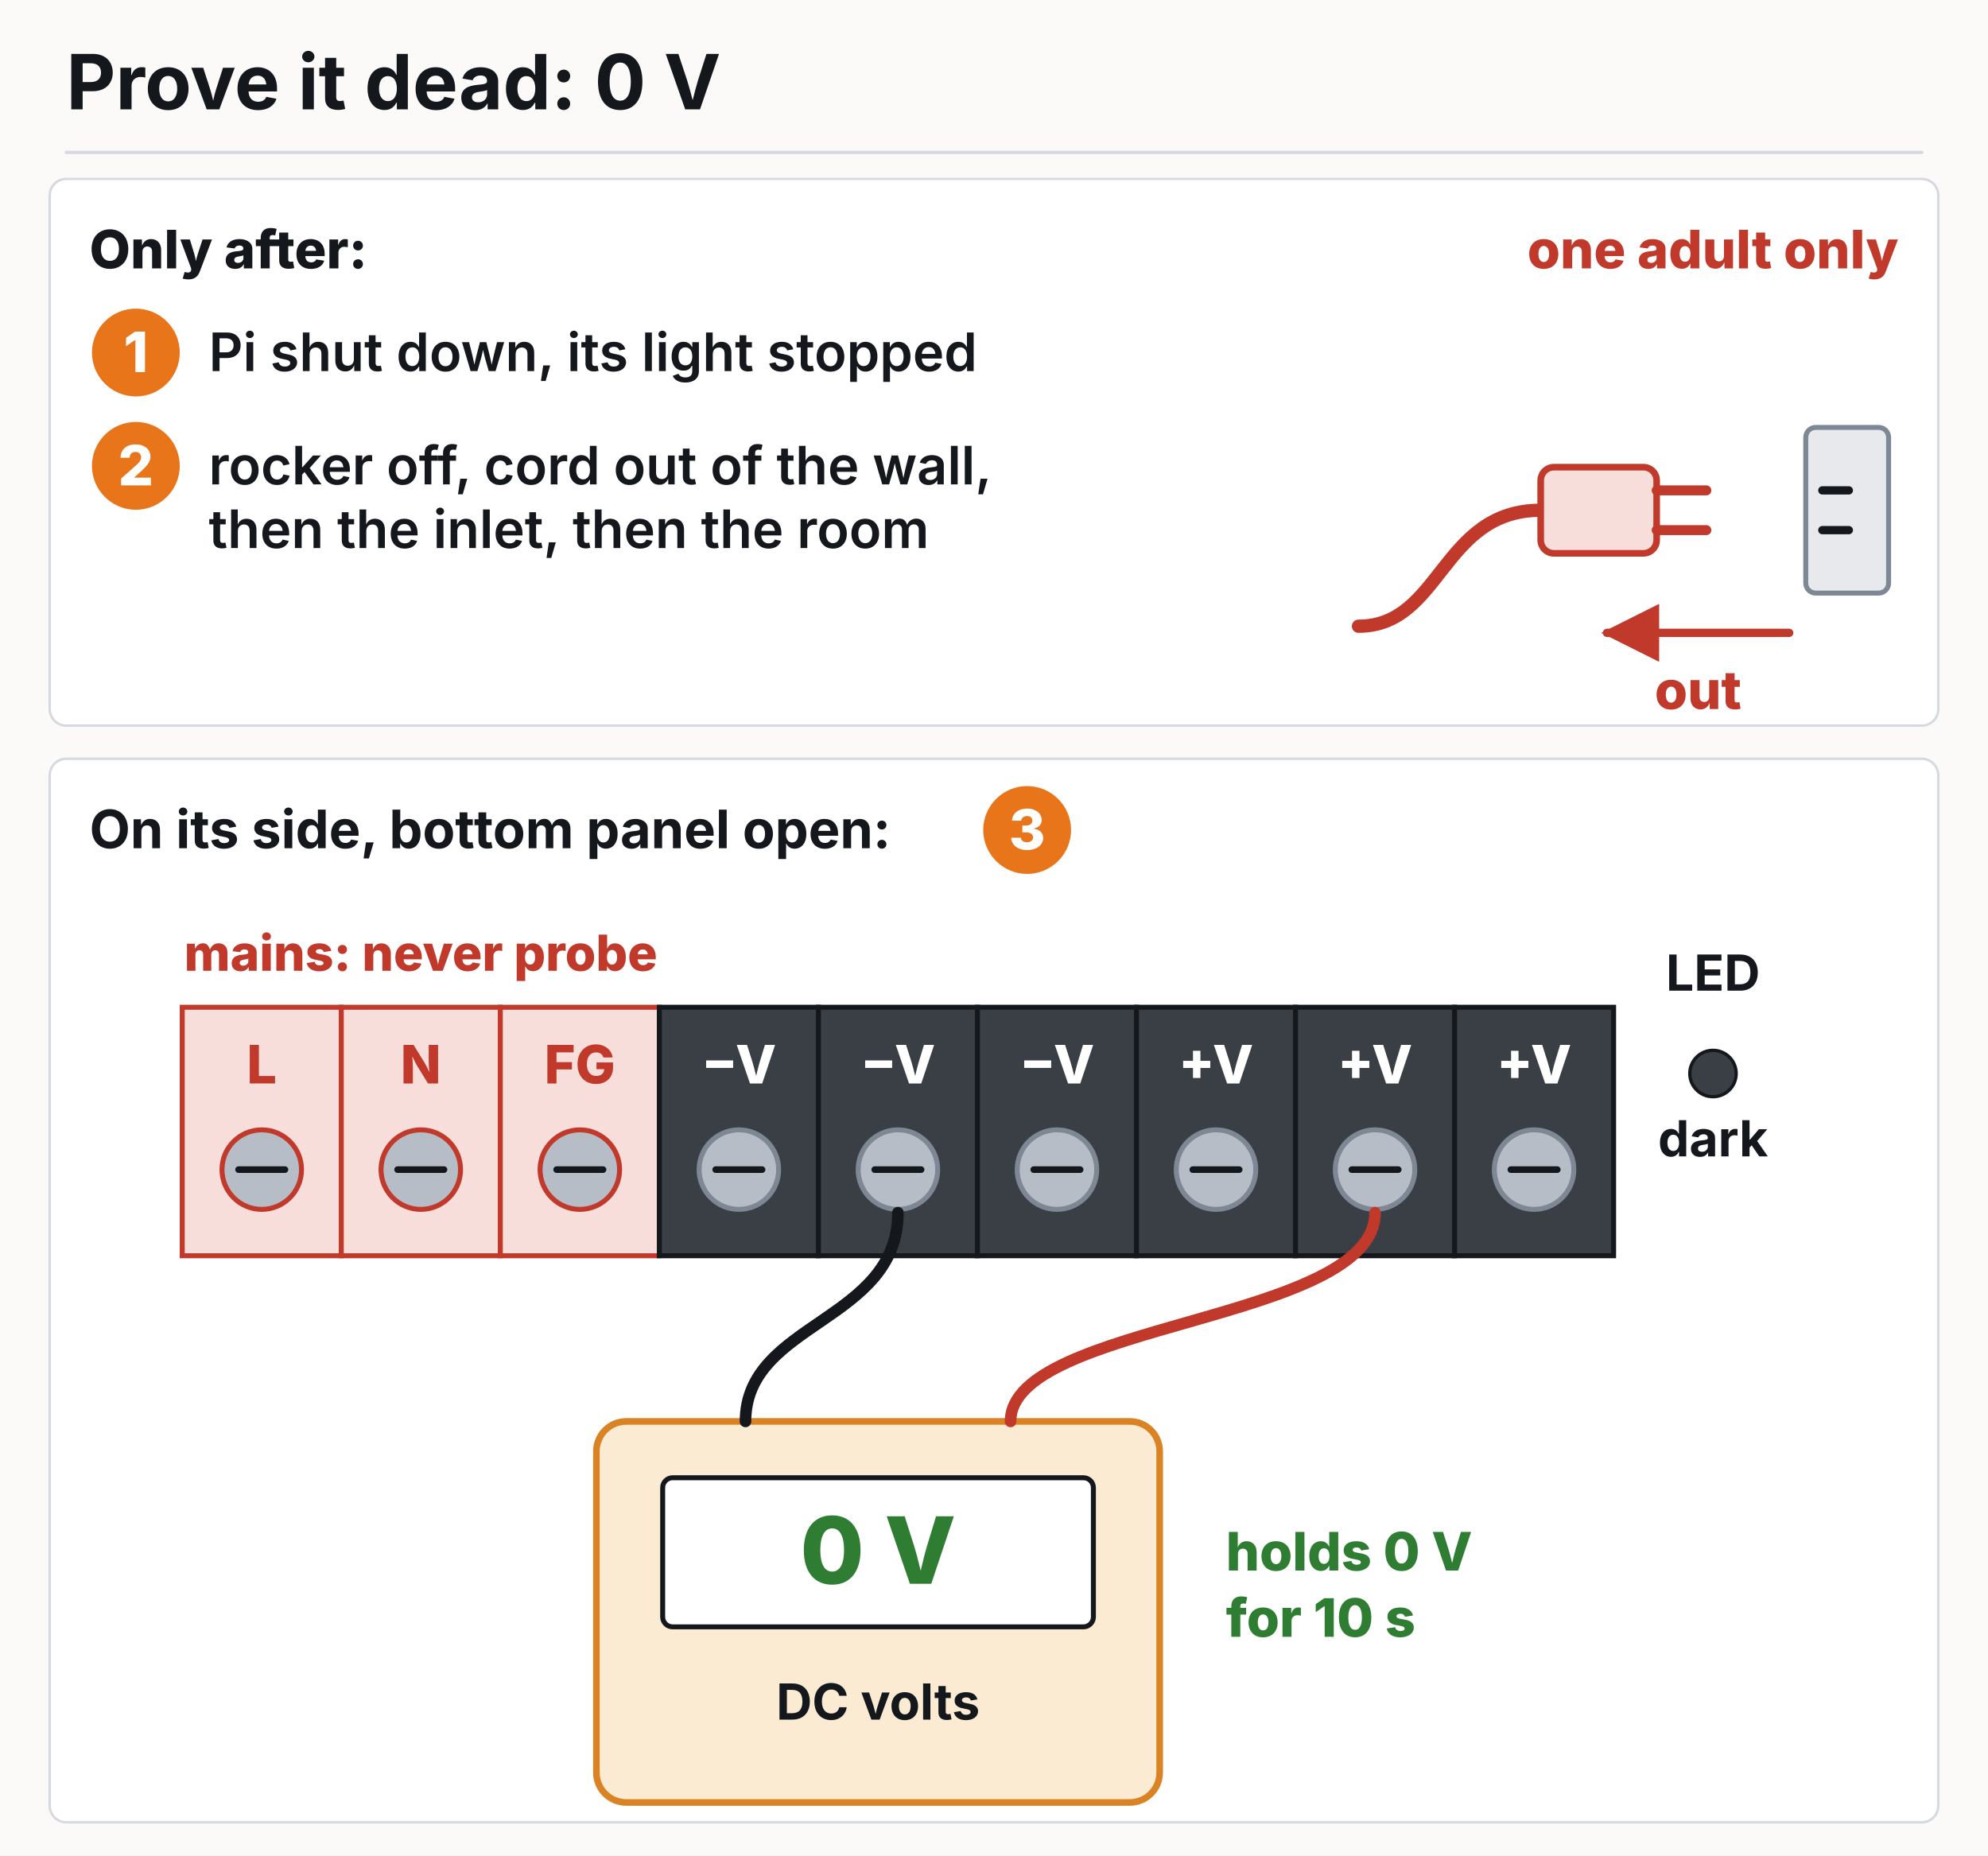
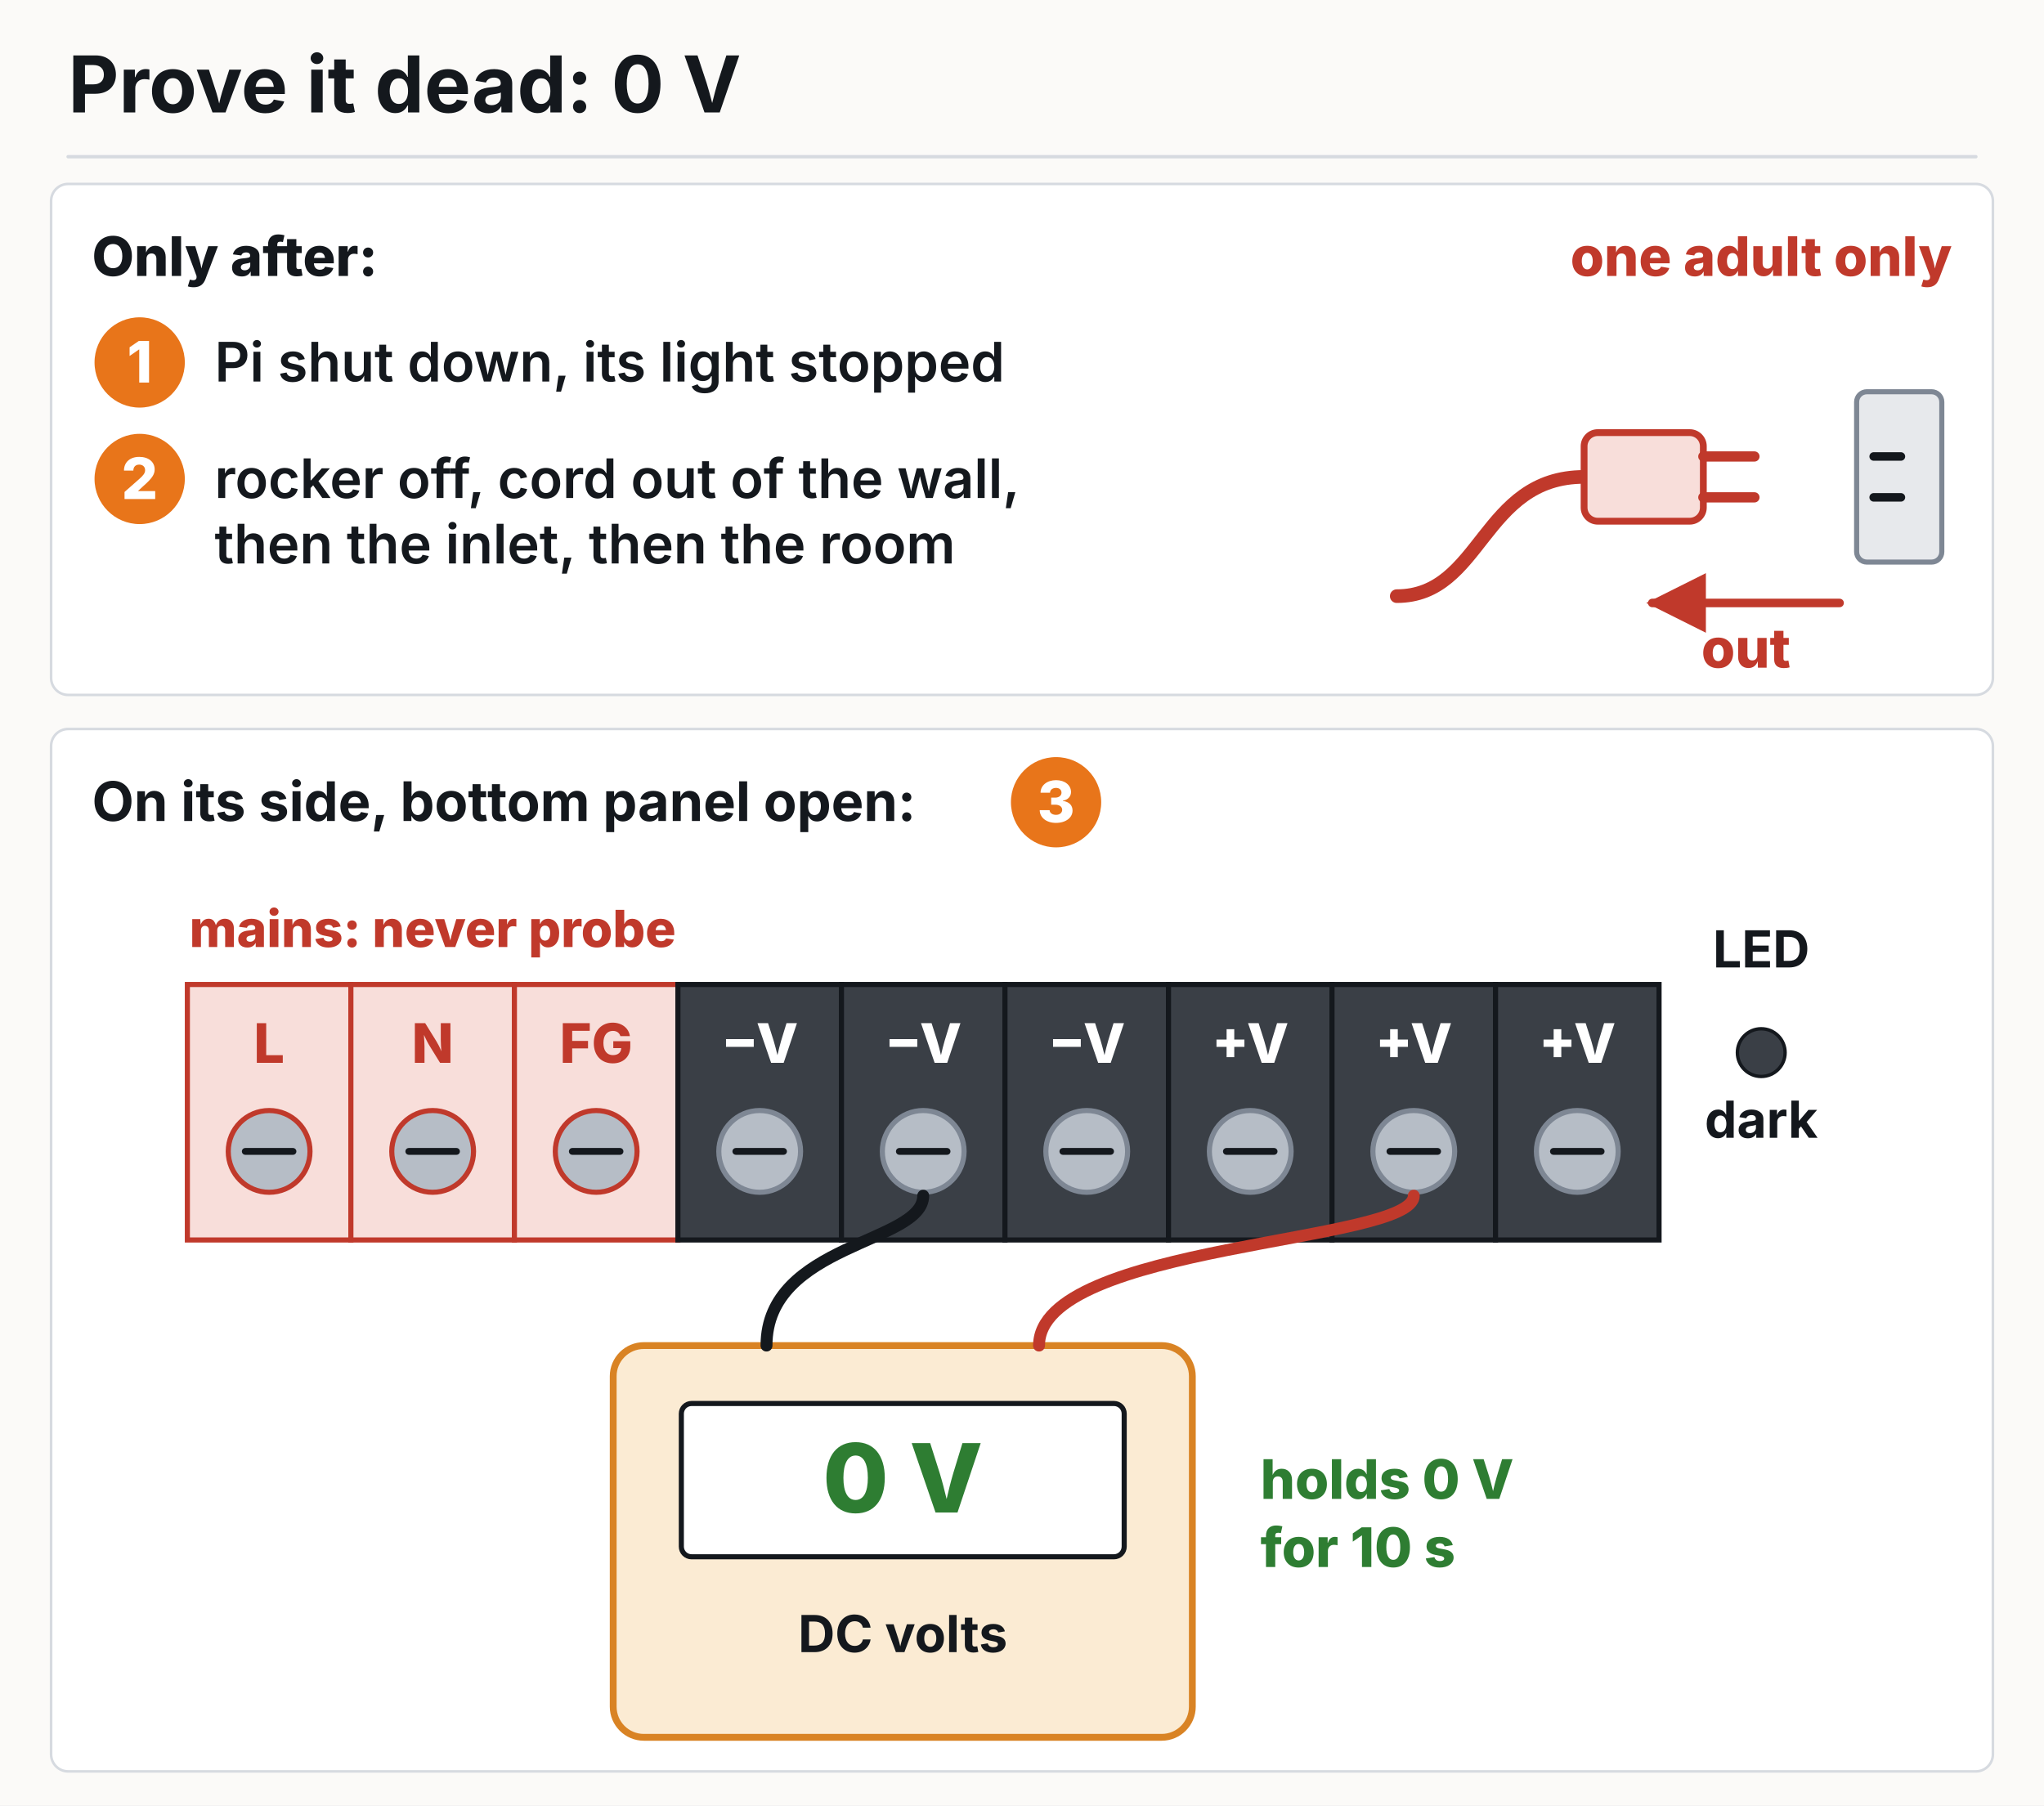
- <svg xmlns="http://www.w3.org/2000/svg" viewBox="0 0 1200 1120" width="1200" height="1120" role="img" aria-label="Prove the PSU dead: only after the Pi is down and the cord is out" style="color:#14181D">
+ <svg xmlns="http://www.w3.org/2000/svg" viewBox="0 0 1200 1060" width="1200" height="1060" role="img" aria-label="Prove the PSU dead: only after the Pi is down and the cord is out" style="color:#14181D">
  <defs>
    <marker id="arw" viewBox="0 0 10 10" refX="9" refY="5" markerWidth="7" markerHeight="7" orient="auto-start-reverse">
      <path d="M0,0 L10,5 L0,10 z" fill="#14181D" />
    </marker>
    <marker id="arwm" viewBox="0 0 10 10" refX="9" refY="5" markerWidth="7" markerHeight="7" orient="auto-start-reverse">
      <path d="M0,0 L10,5 L0,10 z" fill="#5C6675" />
    </marker>
    <marker id="arwa" viewBox="0 0 10 10" refX="9" refY="5" markerWidth="6.5" markerHeight="6.5" orient="auto-start-reverse">
      <path d="M0,0 L10,5 L0,10 z" fill="#0E8F86" />
    </marker>
    <marker id="arwb" viewBox="0 0 10 10" refX="9" refY="5" markerWidth="6.5" markerHeight="6.5" orient="auto-start-reverse">
      <path d="M0,0 L10,5 L0,10 z" fill="#7A4FD6" />
    </marker>
    <marker id="arwo" viewBox="0 0 10 10" refX="9" refY="5" markerWidth="7" markerHeight="7" orient="auto-start-reverse">
      <path d="M0,0 L10,5 L0,10 z" fill="#E8751A" />
    </marker>
    <marker id="arwr" viewBox="0 0 10 10" refX="9" refY="5" markerWidth="7" markerHeight="7" orient="auto-start-reverse">
      <path d="M0,0 L10,5 L0,10 z" fill="#C0392B" />
    </marker>
    <marker id="arwg" viewBox="0 0 10 10" refX="9" refY="5" markerWidth="7" markerHeight="7" orient="auto-start-reverse">
      <path d="M0,0 L10,5 L0,10 z" fill="#2E7D32" />
    </marker>
    <pattern id="hatch" width="7" height="7" patternTransform="rotate(45)" patternUnits="userSpaceOnUse">
      <line x1="0" y1="0" x2="0" y2="7" stroke="#9AA3AF" stroke-width="2.6" />
    </pattern>
  </defs>
-   <rect width="1200" height="1120" fill="#FBFAF8" />
+   <rect width="1200" height="1060" fill="#FBFAF8" />
  <text x="40.0" y="66.0" font-family="Inter, -apple-system, BlinkMacSystemFont, 'Segoe UI', Roboto, 'Helvetica Neue', Arial, sans-serif" font-size="46" font-weight="700" text-anchor="start" fill="currentColor" letter-spacing="0">Prove it dead: 0 V</text>
  <line x1="40.0" y1="92.0" x2="1160.0" y2="92.0" stroke="#D6DAE0" stroke-width="2" stroke-linecap="round" />
-   <rect x="30.0" y="108.0" width="1140.0" height="330.0" rx="10" fill="#FFFFFF" stroke="#D6DAE0" stroke-width="1.5" />
+   <rect x="30.0" y="108.0" width="1140.0" height="300.0" rx="10" fill="#FFFFFF" stroke="#D6DAE0" stroke-width="1.5" />
  <text x="54.0" y="162.0" font-family="Inter, -apple-system, BlinkMacSystemFont, 'Segoe UI', Roboto, 'Helvetica Neue', Arial, sans-serif" font-size="32" font-weight="800" text-anchor="start" fill="currentColor" letter-spacing="0">Only after:</text>
  <circle cx="82.0" cy="212.8" r="28.0" fill="#E8751A" stroke="#FFFFFF" stroke-width="3" />
  <text x="82.0" y="224.6" font-family="Inter, -apple-system, BlinkMacSystemFont, 'Segoe UI', Roboto, 'Helvetica Neue', Arial, sans-serif" font-size="33.6" font-weight="800" text-anchor="middle" fill="#FFFFFF" letter-spacing="0">1</text>
  <text x="126.0" y="224.0" font-family="Inter, -apple-system, BlinkMacSystemFont, 'Segoe UI', Roboto, 'Helvetica Neue', Arial, sans-serif" font-size="32" font-weight="600" text-anchor="start" fill="currentColor" letter-spacing="0">Pi shut down, its light stopped</text>
  <circle cx="82.0" cy="281.2" r="28.0" fill="#E8751A" stroke="#FFFFFF" stroke-width="3" />
  <text x="82.0" y="293.0" font-family="Inter, -apple-system, BlinkMacSystemFont, 'Segoe UI', Roboto, 'Helvetica Neue', Arial, sans-serif" font-size="33.6" font-weight="800" text-anchor="middle" fill="#FFFFFF" letter-spacing="0">2</text>
  <text x="126.0" y="292.4" font-family="Inter, -apple-system, BlinkMacSystemFont, 'Segoe UI', Roboto, 'Helvetica Neue', Arial, sans-serif" font-size="32" font-weight="600" text-anchor="start" fill="currentColor" letter-spacing="0">rocker off, cord out of the wall,</text>
  <text x="126.0" y="330.8" font-family="Inter, -apple-system, BlinkMacSystemFont, 'Segoe UI', Roboto, 'Helvetica Neue', Arial, sans-serif" font-size="32" font-weight="600" text-anchor="start" fill="currentColor" letter-spacing="0">then the inlet, then the room</text>
  <text x="1146.0" y="162.0" font-family="Inter, -apple-system, BlinkMacSystemFont, 'Segoe UI', Roboto, 'Helvetica Neue', Arial, sans-serif" font-size="32" font-weight="800" text-anchor="end" fill="#C0392B" letter-spacing="0">one adult only</text>
-   <path d="M 820 378 C 870 378 870 308 930 308" fill="none" stroke="#C0392B" stroke-width="8" stroke-linecap="round" stroke-linejoin="round" />
-   <rect x="930.0" y="282.0" width="70.0" height="52.0" rx="8" fill="#F8DEDA" stroke="#C0392B" stroke-width="4" />
-   <line x1="1000.0" y1="296.0" x2="1030.0" y2="296.0" stroke="#C0392B" stroke-width="6" stroke-linecap="round" />
-   <line x1="1000.0" y1="320.0" x2="1030.0" y2="320.0" stroke="#C0392B" stroke-width="6" stroke-linecap="round" />
-   <rect x="1090.0" y="258.0" width="50.0" height="100.0" rx="6" fill="#E7E9EC" stroke="#7E8794" stroke-width="3" />
-   <line x1="1100.0" y1="296.0" x2="1116.0" y2="296.0" stroke="#14181D" stroke-width="5" stroke-linecap="round" />
-   <line x1="1100.0" y1="320.0" x2="1116.0" y2="320.0" stroke="#14181D" stroke-width="5" stroke-linecap="round" />
-   <path d="M 1080.0 382.0 L 970.0 382.0" fill="none" stroke="#C0392B" stroke-width="5" stroke-linecap="round" stroke-linejoin="round" marker-end="url(#arwr)" />
-   <text x="1025.0" y="428.0" font-family="Inter, -apple-system, BlinkMacSystemFont, 'Segoe UI', Roboto, 'Helvetica Neue', Arial, sans-serif" font-size="32" font-weight="800" text-anchor="middle" fill="#C0392B" letter-spacing="0">out</text>
-   <rect x="30.0" y="458.0" width="1140.0" height="642.0" rx="10" fill="#FFFFFF" stroke="#D6DAE0" stroke-width="1.5" />
-   <text x="54.0" y="512.0" font-family="Inter, -apple-system, BlinkMacSystemFont, 'Segoe UI', Roboto, 'Helvetica Neue', Arial, sans-serif" font-size="32" font-weight="700" text-anchor="start" fill="currentColor" letter-spacing="0">On its side, bottom panel open:</text>
-   <circle cx="620.0" cy="501.0" r="28.0" fill="#E8751A" stroke="#FFFFFF" stroke-width="3" />
-   <text x="620.0" y="512.8" font-family="Inter, -apple-system, BlinkMacSystemFont, 'Segoe UI', Roboto, 'Helvetica Neue', Arial, sans-serif" font-size="33.6" font-weight="800" text-anchor="middle" fill="#FFFFFF" letter-spacing="0">3</text>
-   <rect x="110.0" y="608.0" width="96.0" height="150.0" rx="0" fill="#F8DEDA" stroke="#C0392B" stroke-width="3" />
-   <circle cx="158.0" cy="706.0" r="24.0" fill="#B6BDC6" stroke="#C0392B" stroke-width="3" />
-   <line x1="144.0" y1="706.0" x2="172.0" y2="706.0" stroke="#14181D" stroke-width="4" stroke-linecap="round" />
-   <text x="158.0" y="654.0" font-family="Inter, -apple-system, BlinkMacSystemFont, 'Segoe UI', Roboto, 'Helvetica Neue', Arial, sans-serif" font-size="32" font-weight="800" text-anchor="middle" fill="#C0392B" letter-spacing="0">L</text>
-   <rect x="206.0" y="608.0" width="96.0" height="150.0" rx="0" fill="#F8DEDA" stroke="#C0392B" stroke-width="3" />
-   <circle cx="254.0" cy="706.0" r="24.0" fill="#B6BDC6" stroke="#C0392B" stroke-width="3" />
-   <line x1="240.0" y1="706.0" x2="268.0" y2="706.0" stroke="#14181D" stroke-width="4" stroke-linecap="round" />
-   <text x="254.0" y="654.0" font-family="Inter, -apple-system, BlinkMacSystemFont, 'Segoe UI', Roboto, 'Helvetica Neue', Arial, sans-serif" font-size="32" font-weight="800" text-anchor="middle" fill="#C0392B" letter-spacing="0">N</text>
-   <rect x="302.0" y="608.0" width="96.0" height="150.0" rx="0" fill="#F8DEDA" stroke="#C0392B" stroke-width="3" />
-   <circle cx="350.0" cy="706.0" r="24.0" fill="#B6BDC6" stroke="#C0392B" stroke-width="3" />
-   <line x1="336.0" y1="706.0" x2="364.0" y2="706.0" stroke="#14181D" stroke-width="4" stroke-linecap="round" />
-   <text x="350.0" y="654.0" font-family="Inter, -apple-system, BlinkMacSystemFont, 'Segoe UI', Roboto, 'Helvetica Neue', Arial, sans-serif" font-size="32" font-weight="800" text-anchor="middle" fill="#C0392B" letter-spacing="0">FG</text>
-   <rect x="398.0" y="608.0" width="96.0" height="150.0" rx="0" fill="#3A3F46" stroke="#14181D" stroke-width="3" />
-   <circle cx="446.0" cy="706.0" r="24.0" fill="#B6BDC6" stroke="#7E8794" stroke-width="3" />
-   <line x1="432.0" y1="706.0" x2="460.0" y2="706.0" stroke="#14181D" stroke-width="4" stroke-linecap="round" />
-   <text x="446.0" y="654.0" font-family="Inter, -apple-system, BlinkMacSystemFont, 'Segoe UI', Roboto, 'Helvetica Neue', Arial, sans-serif" font-size="32" font-weight="800" text-anchor="middle" fill="#FFFFFF" letter-spacing="0">−V</text>
-   <rect x="494.0" y="608.0" width="96.0" height="150.0" rx="0" fill="#3A3F46" stroke="#14181D" stroke-width="3" />
-   <circle cx="542.0" cy="706.0" r="24.0" fill="#B6BDC6" stroke="#7E8794" stroke-width="3" />
-   <line x1="528.0" y1="706.0" x2="556.0" y2="706.0" stroke="#14181D" stroke-width="4" stroke-linecap="round" />
-   <text x="542.0" y="654.0" font-family="Inter, -apple-system, BlinkMacSystemFont, 'Segoe UI', Roboto, 'Helvetica Neue', Arial, sans-serif" font-size="32" font-weight="800" text-anchor="middle" fill="#FFFFFF" letter-spacing="0">−V</text>
-   <rect x="590.0" y="608.0" width="96.0" height="150.0" rx="0" fill="#3A3F46" stroke="#14181D" stroke-width="3" />
-   <circle cx="638.0" cy="706.0" r="24.0" fill="#B6BDC6" stroke="#7E8794" stroke-width="3" />
-   <line x1="624.0" y1="706.0" x2="652.0" y2="706.0" stroke="#14181D" stroke-width="4" stroke-linecap="round" />
-   <text x="638.0" y="654.0" font-family="Inter, -apple-system, BlinkMacSystemFont, 'Segoe UI', Roboto, 'Helvetica Neue', Arial, sans-serif" font-size="32" font-weight="800" text-anchor="middle" fill="#FFFFFF" letter-spacing="0">−V</text>
-   <rect x="686.0" y="608.0" width="96.0" height="150.0" rx="0" fill="#3A3F46" stroke="#14181D" stroke-width="3" />
-   <circle cx="734.0" cy="706.0" r="24.0" fill="#B6BDC6" stroke="#7E8794" stroke-width="3" />
-   <line x1="720.0" y1="706.0" x2="748.0" y2="706.0" stroke="#14181D" stroke-width="4" stroke-linecap="round" />
-   <text x="734.0" y="654.0" font-family="Inter, -apple-system, BlinkMacSystemFont, 'Segoe UI', Roboto, 'Helvetica Neue', Arial, sans-serif" font-size="32" font-weight="800" text-anchor="middle" fill="#FFFFFF" letter-spacing="0">+V</text>
-   <rect x="782.0" y="608.0" width="96.0" height="150.0" rx="0" fill="#3A3F46" stroke="#14181D" stroke-width="3" />
-   <circle cx="830.0" cy="706.0" r="24.0" fill="#B6BDC6" stroke="#7E8794" stroke-width="3" />
-   <line x1="816.0" y1="706.0" x2="844.0" y2="706.0" stroke="#14181D" stroke-width="4" stroke-linecap="round" />
-   <text x="830.0" y="654.0" font-family="Inter, -apple-system, BlinkMacSystemFont, 'Segoe UI', Roboto, 'Helvetica Neue', Arial, sans-serif" font-size="32" font-weight="800" text-anchor="middle" fill="#FFFFFF" letter-spacing="0">+V</text>
-   <rect x="878.0" y="608.0" width="96.0" height="150.0" rx="0" fill="#3A3F46" stroke="#14181D" stroke-width="3" />
-   <circle cx="926.0" cy="706.0" r="24.0" fill="#B6BDC6" stroke="#7E8794" stroke-width="3" />
-   <line x1="912.0" y1="706.0" x2="940.0" y2="706.0" stroke="#14181D" stroke-width="4" stroke-linecap="round" />
-   <text x="926.0" y="654.0" font-family="Inter, -apple-system, BlinkMacSystemFont, 'Segoe UI', Roboto, 'Helvetica Neue', Arial, sans-serif" font-size="32" font-weight="800" text-anchor="middle" fill="#FFFFFF" letter-spacing="0">+V</text>
-   <text x="254.0" y="586.0" font-family="Inter, -apple-system, BlinkMacSystemFont, 'Segoe UI', Roboto, 'Helvetica Neue', Arial, sans-serif" font-size="30" font-weight="800" text-anchor="middle" fill="#C0392B" letter-spacing="0">mains: never probe</text>
-   <circle cx="1034.0" cy="648.0" r="14.0" fill="#3A3F46" stroke="#14181D" stroke-width="2" />
-   <text x="1034.0" y="598.0" font-family="Inter, -apple-system, BlinkMacSystemFont, 'Segoe UI', Roboto, 'Helvetica Neue', Arial, sans-serif" font-size="30" font-weight="700" text-anchor="middle" fill="currentColor" letter-spacing="0">LED</text>
-   <text x="1034.0" y="698.0" font-family="Inter, -apple-system, BlinkMacSystemFont, 'Segoe UI', Roboto, 'Helvetica Neue', Arial, sans-serif" font-size="30" font-weight="700" text-anchor="middle" fill="currentColor" letter-spacing="0">dark</text>
-   <rect x="360.0" y="858.0" width="340.0" height="230.0" rx="18" fill="#FBEBD3" stroke="#D98324" stroke-width="4" />
-   <rect x="400.0" y="892.0" width="260.0" height="90.0" rx="6" fill="#FFFFFF" stroke="#14181D" stroke-width="3" />
-   <text x="530.0" y="956.0" font-family="Inter, -apple-system, BlinkMacSystemFont, 'Segoe UI', Roboto, 'Helvetica Neue', Arial, sans-serif" font-size="56" font-weight="800" text-anchor="middle" fill="#2E7D32" letter-spacing="0">0 V</text>
-   <text x="530.0" y="1038.0" font-family="Inter, -apple-system, BlinkMacSystemFont, 'Segoe UI', Roboto, 'Helvetica Neue', Arial, sans-serif" font-size="30" font-weight="700" text-anchor="middle" fill="currentColor" letter-spacing="0">DC volts</text>
-   <path d="M 450 858 C 450 798 542.0 798 542.0 732" fill="none" stroke="#14181D" stroke-width="7" stroke-linecap="round" stroke-linejoin="round" />
-   <path d="M 610 858 C 610 798 830.0 798 830.0 732" fill="none" stroke="#C0392B" stroke-width="7" stroke-linecap="round" stroke-linejoin="round" />
-   <text x="740.0" y="948.0" font-family="Inter, -apple-system, BlinkMacSystemFont, 'Segoe UI', Roboto, 'Helvetica Neue', Arial, sans-serif" font-size="32" font-weight="800" text-anchor="start" fill="#2E7D32" letter-spacing="0">holds 0 V</text>
-   <text x="740.0" y="988.0" font-family="Inter, -apple-system, BlinkMacSystemFont, 'Segoe UI', Roboto, 'Helvetica Neue', Arial, sans-serif" font-size="32" font-weight="800" text-anchor="start" fill="#2E7D32" letter-spacing="0">for 10 s</text>
+   <path d="M 820 350 C 870 350 870 280 930 280" fill="none" stroke="#C0392B" stroke-width="8" stroke-linecap="round" stroke-linejoin="round" />
+   <rect x="930.0" y="254.0" width="70.0" height="52.0" rx="8" fill="#F8DEDA" stroke="#C0392B" stroke-width="4" />
+   <line x1="1000.0" y1="268.0" x2="1030.0" y2="268.0" stroke="#C0392B" stroke-width="6" stroke-linecap="round" />
+   <line x1="1000.0" y1="292.0" x2="1030.0" y2="292.0" stroke="#C0392B" stroke-width="6" stroke-linecap="round" />
+   <rect x="1090.0" y="230.0" width="50.0" height="100.0" rx="6" fill="#E7E9EC" stroke="#7E8794" stroke-width="3" />
+   <line x1="1100.0" y1="268.0" x2="1116.0" y2="268.0" stroke="#14181D" stroke-width="5" stroke-linecap="round" />
+   <line x1="1100.0" y1="292.0" x2="1116.0" y2="292.0" stroke="#14181D" stroke-width="5" stroke-linecap="round" />
+   <path d="M 1080.0 354.0 L 970.0 354.0" fill="none" stroke="#C0392B" stroke-width="5" stroke-linecap="round" stroke-linejoin="round" marker-end="url(#arwr)" />
+   <text x="1025.0" y="392.0" font-family="Inter, -apple-system, BlinkMacSystemFont, 'Segoe UI', Roboto, 'Helvetica Neue', Arial, sans-serif" font-size="32" font-weight="800" text-anchor="middle" fill="#C0392B" letter-spacing="0">out</text>
+   <rect x="30.0" y="428.0" width="1140.0" height="612.0" rx="10" fill="#FFFFFF" stroke="#D6DAE0" stroke-width="1.5" />
+   <text x="54.0" y="482.0" font-family="Inter, -apple-system, BlinkMacSystemFont, 'Segoe UI', Roboto, 'Helvetica Neue', Arial, sans-serif" font-size="32" font-weight="700" text-anchor="start" fill="currentColor" letter-spacing="0">On its side, bottom panel open:</text>
+   <circle cx="620.0" cy="471.0" r="28.0" fill="#E8751A" stroke="#FFFFFF" stroke-width="3" />
+   <text x="620.0" y="482.8" font-family="Inter, -apple-system, BlinkMacSystemFont, 'Segoe UI', Roboto, 'Helvetica Neue', Arial, sans-serif" font-size="33.6" font-weight="800" text-anchor="middle" fill="#FFFFFF" letter-spacing="0">3</text>
+   <rect x="110.0" y="578.0" width="96.0" height="150.0" rx="0" fill="#F8DEDA" stroke="#C0392B" stroke-width="3" />
+   <circle cx="158.0" cy="676.0" r="24.0" fill="#B6BDC6" stroke="#C0392B" stroke-width="3" />
+   <line x1="144.0" y1="676.0" x2="172.0" y2="676.0" stroke="#14181D" stroke-width="4" stroke-linecap="round" />
+   <text x="158.0" y="624.0" font-family="Inter, -apple-system, BlinkMacSystemFont, 'Segoe UI', Roboto, 'Helvetica Neue', Arial, sans-serif" font-size="32" font-weight="800" text-anchor="middle" fill="#C0392B" letter-spacing="0">L</text>
+   <rect x="206.0" y="578.0" width="96.0" height="150.0" rx="0" fill="#F8DEDA" stroke="#C0392B" stroke-width="3" />
+   <circle cx="254.0" cy="676.0" r="24.0" fill="#B6BDC6" stroke="#C0392B" stroke-width="3" />
+   <line x1="240.0" y1="676.0" x2="268.0" y2="676.0" stroke="#14181D" stroke-width="4" stroke-linecap="round" />
+   <text x="254.0" y="624.0" font-family="Inter, -apple-system, BlinkMacSystemFont, 'Segoe UI', Roboto, 'Helvetica Neue', Arial, sans-serif" font-size="32" font-weight="800" text-anchor="middle" fill="#C0392B" letter-spacing="0">N</text>
+   <rect x="302.0" y="578.0" width="96.0" height="150.0" rx="0" fill="#F8DEDA" stroke="#C0392B" stroke-width="3" />
+   <circle cx="350.0" cy="676.0" r="24.0" fill="#B6BDC6" stroke="#C0392B" stroke-width="3" />
+   <line x1="336.0" y1="676.0" x2="364.0" y2="676.0" stroke="#14181D" stroke-width="4" stroke-linecap="round" />
+   <text x="350.0" y="624.0" font-family="Inter, -apple-system, BlinkMacSystemFont, 'Segoe UI', Roboto, 'Helvetica Neue', Arial, sans-serif" font-size="32" font-weight="800" text-anchor="middle" fill="#C0392B" letter-spacing="0">FG</text>
+   <rect x="398.0" y="578.0" width="96.0" height="150.0" rx="0" fill="#3A3F46" stroke="#14181D" stroke-width="3" />
+   <circle cx="446.0" cy="676.0" r="24.0" fill="#B6BDC6" stroke="#7E8794" stroke-width="3" />
+   <line x1="432.0" y1="676.0" x2="460.0" y2="676.0" stroke="#14181D" stroke-width="4" stroke-linecap="round" />
+   <text x="446.0" y="624.0" font-family="Inter, -apple-system, BlinkMacSystemFont, 'Segoe UI', Roboto, 'Helvetica Neue', Arial, sans-serif" font-size="32" font-weight="800" text-anchor="middle" fill="#FFFFFF" letter-spacing="0">−V</text>
+   <rect x="494.0" y="578.0" width="96.0" height="150.0" rx="0" fill="#3A3F46" stroke="#14181D" stroke-width="3" />
+   <circle cx="542.0" cy="676.0" r="24.0" fill="#B6BDC6" stroke="#7E8794" stroke-width="3" />
+   <line x1="528.0" y1="676.0" x2="556.0" y2="676.0" stroke="#14181D" stroke-width="4" stroke-linecap="round" />
+   <text x="542.0" y="624.0" font-family="Inter, -apple-system, BlinkMacSystemFont, 'Segoe UI', Roboto, 'Helvetica Neue', Arial, sans-serif" font-size="32" font-weight="800" text-anchor="middle" fill="#FFFFFF" letter-spacing="0">−V</text>
+   <rect x="590.0" y="578.0" width="96.0" height="150.0" rx="0" fill="#3A3F46" stroke="#14181D" stroke-width="3" />
+   <circle cx="638.0" cy="676.0" r="24.0" fill="#B6BDC6" stroke="#7E8794" stroke-width="3" />
+   <line x1="624.0" y1="676.0" x2="652.0" y2="676.0" stroke="#14181D" stroke-width="4" stroke-linecap="round" />
+   <text x="638.0" y="624.0" font-family="Inter, -apple-system, BlinkMacSystemFont, 'Segoe UI', Roboto, 'Helvetica Neue', Arial, sans-serif" font-size="32" font-weight="800" text-anchor="middle" fill="#FFFFFF" letter-spacing="0">−V</text>
+   <rect x="686.0" y="578.0" width="96.0" height="150.0" rx="0" fill="#3A3F46" stroke="#14181D" stroke-width="3" />
+   <circle cx="734.0" cy="676.0" r="24.0" fill="#B6BDC6" stroke="#7E8794" stroke-width="3" />
+   <line x1="720.0" y1="676.0" x2="748.0" y2="676.0" stroke="#14181D" stroke-width="4" stroke-linecap="round" />
+   <text x="734.0" y="624.0" font-family="Inter, -apple-system, BlinkMacSystemFont, 'Segoe UI', Roboto, 'Helvetica Neue', Arial, sans-serif" font-size="32" font-weight="800" text-anchor="middle" fill="#FFFFFF" letter-spacing="0">+V</text>
+   <rect x="782.0" y="578.0" width="96.0" height="150.0" rx="0" fill="#3A3F46" stroke="#14181D" stroke-width="3" />
+   <circle cx="830.0" cy="676.0" r="24.0" fill="#B6BDC6" stroke="#7E8794" stroke-width="3" />
+   <line x1="816.0" y1="676.0" x2="844.0" y2="676.0" stroke="#14181D" stroke-width="4" stroke-linecap="round" />
+   <text x="830.0" y="624.0" font-family="Inter, -apple-system, BlinkMacSystemFont, 'Segoe UI', Roboto, 'Helvetica Neue', Arial, sans-serif" font-size="32" font-weight="800" text-anchor="middle" fill="#FFFFFF" letter-spacing="0">+V</text>
+   <rect x="878.0" y="578.0" width="96.0" height="150.0" rx="0" fill="#3A3F46" stroke="#14181D" stroke-width="3" />
+   <circle cx="926.0" cy="676.0" r="24.0" fill="#B6BDC6" stroke="#7E8794" stroke-width="3" />
+   <line x1="912.0" y1="676.0" x2="940.0" y2="676.0" stroke="#14181D" stroke-width="4" stroke-linecap="round" />
+   <text x="926.0" y="624.0" font-family="Inter, -apple-system, BlinkMacSystemFont, 'Segoe UI', Roboto, 'Helvetica Neue', Arial, sans-serif" font-size="32" font-weight="800" text-anchor="middle" fill="#FFFFFF" letter-spacing="0">+V</text>
+   <text x="254.0" y="556.0" font-family="Inter, -apple-system, BlinkMacSystemFont, 'Segoe UI', Roboto, 'Helvetica Neue', Arial, sans-serif" font-size="30" font-weight="800" text-anchor="middle" fill="#C0392B" letter-spacing="0">mains: never probe</text>
+   <circle cx="1034.0" cy="618.0" r="14.0" fill="#3A3F46" stroke="#14181D" stroke-width="2" />
+   <text x="1034.0" y="568.0" font-family="Inter, -apple-system, BlinkMacSystemFont, 'Segoe UI', Roboto, 'Helvetica Neue', Arial, sans-serif" font-size="30" font-weight="700" text-anchor="middle" fill="currentColor" letter-spacing="0">LED</text>
+   <text x="1034.0" y="668.0" font-family="Inter, -apple-system, BlinkMacSystemFont, 'Segoe UI', Roboto, 'Helvetica Neue', Arial, sans-serif" font-size="30" font-weight="700" text-anchor="middle" fill="currentColor" letter-spacing="0">dark</text>
+   <rect x="360.0" y="790.0" width="340.0" height="230.0" rx="18" fill="#FBEBD3" stroke="#D98324" stroke-width="4" />
+   <rect x="400.0" y="824.0" width="260.0" height="90.0" rx="6" fill="#FFFFFF" stroke="#14181D" stroke-width="3" />
+   <text x="530.0" y="888.0" font-family="Inter, -apple-system, BlinkMacSystemFont, 'Segoe UI', Roboto, 'Helvetica Neue', Arial, sans-serif" font-size="56" font-weight="800" text-anchor="middle" fill="#2E7D32" letter-spacing="0">0 V</text>
+   <text x="530.0" y="970.0" font-family="Inter, -apple-system, BlinkMacSystemFont, 'Segoe UI', Roboto, 'Helvetica Neue', Arial, sans-serif" font-size="30" font-weight="700" text-anchor="middle" fill="currentColor" letter-spacing="0">DC volts</text>
+   <path d="M 450 790 C 450 730 542.0 730 542.0 702" fill="none" stroke="#14181D" stroke-width="7" stroke-linecap="round" stroke-linejoin="round" />
+   <path d="M 610 790 C 610 730 830.0 730 830.0 702" fill="none" stroke="#C0392B" stroke-width="7" stroke-linecap="round" stroke-linejoin="round" />
+   <text x="740.0" y="880.0" font-family="Inter, -apple-system, BlinkMacSystemFont, 'Segoe UI', Roboto, 'Helvetica Neue', Arial, sans-serif" font-size="32" font-weight="800" text-anchor="start" fill="#2E7D32" letter-spacing="0">holds 0 V</text>
+   <text x="740.0" y="920.0" font-family="Inter, -apple-system, BlinkMacSystemFont, 'Segoe UI', Roboto, 'Helvetica Neue', Arial, sans-serif" font-size="32" font-weight="800" text-anchor="start" fill="#2E7D32" letter-spacing="0">for 10 s</text>
</svg>
